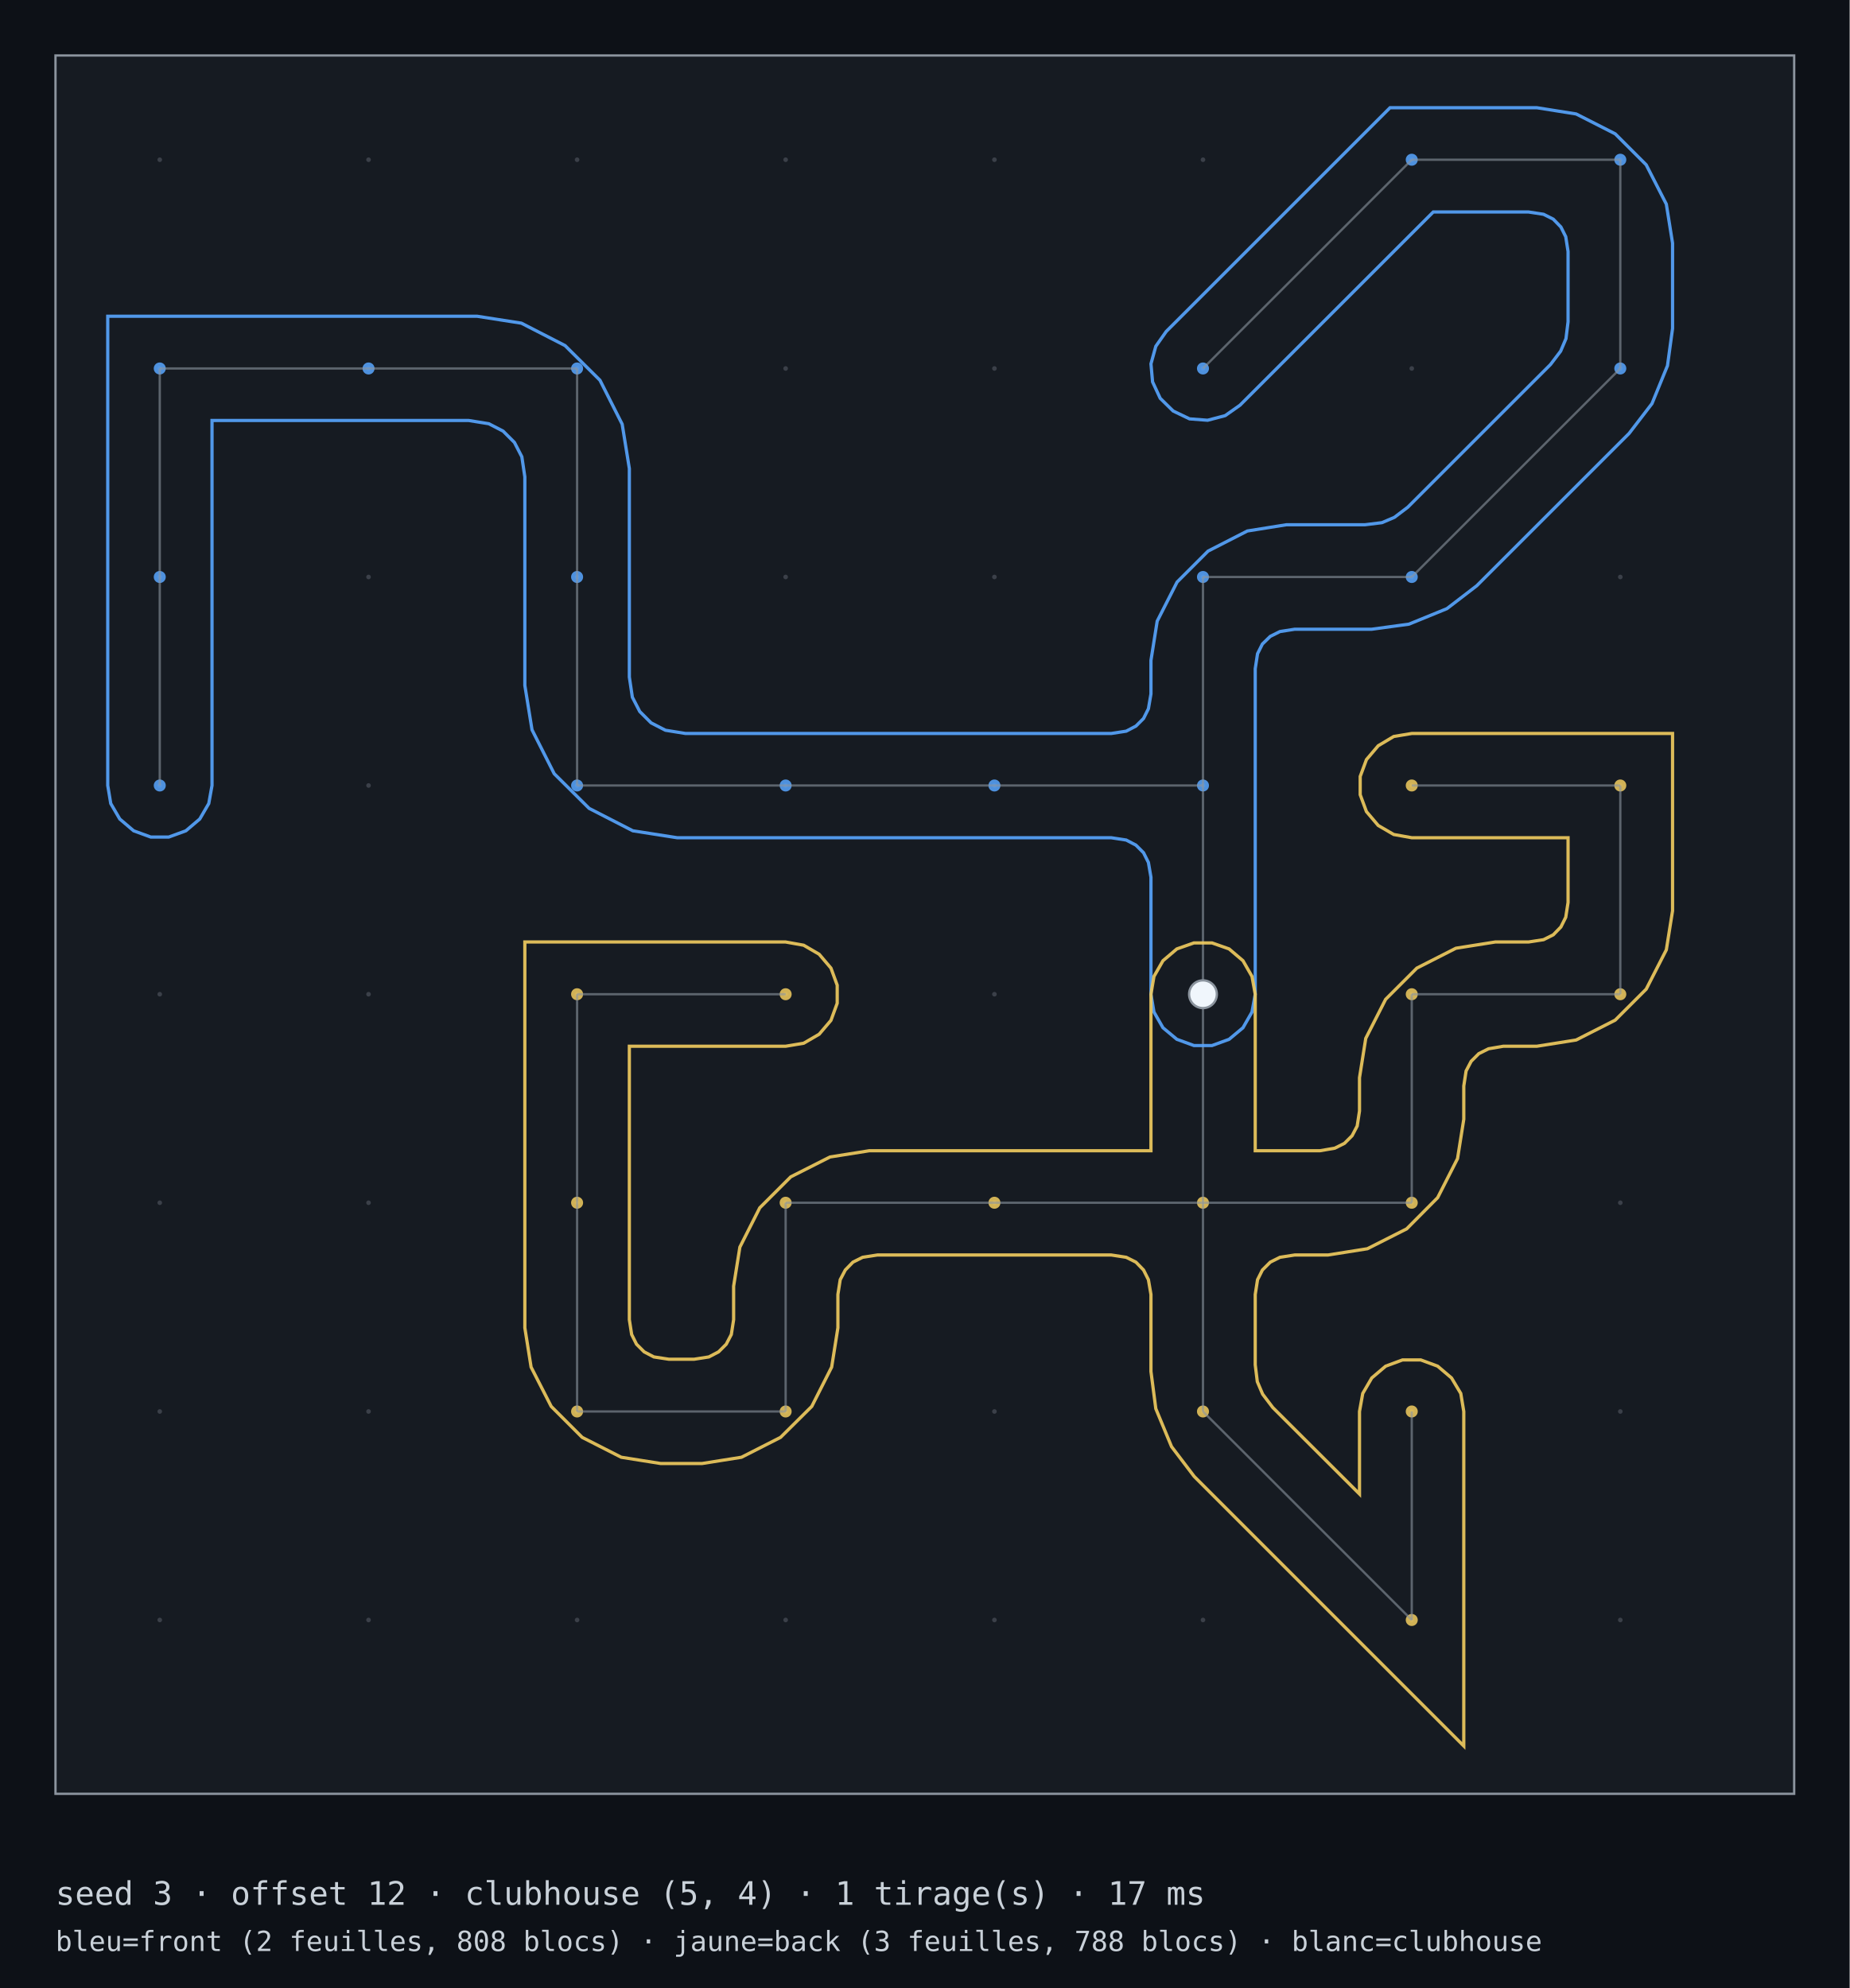
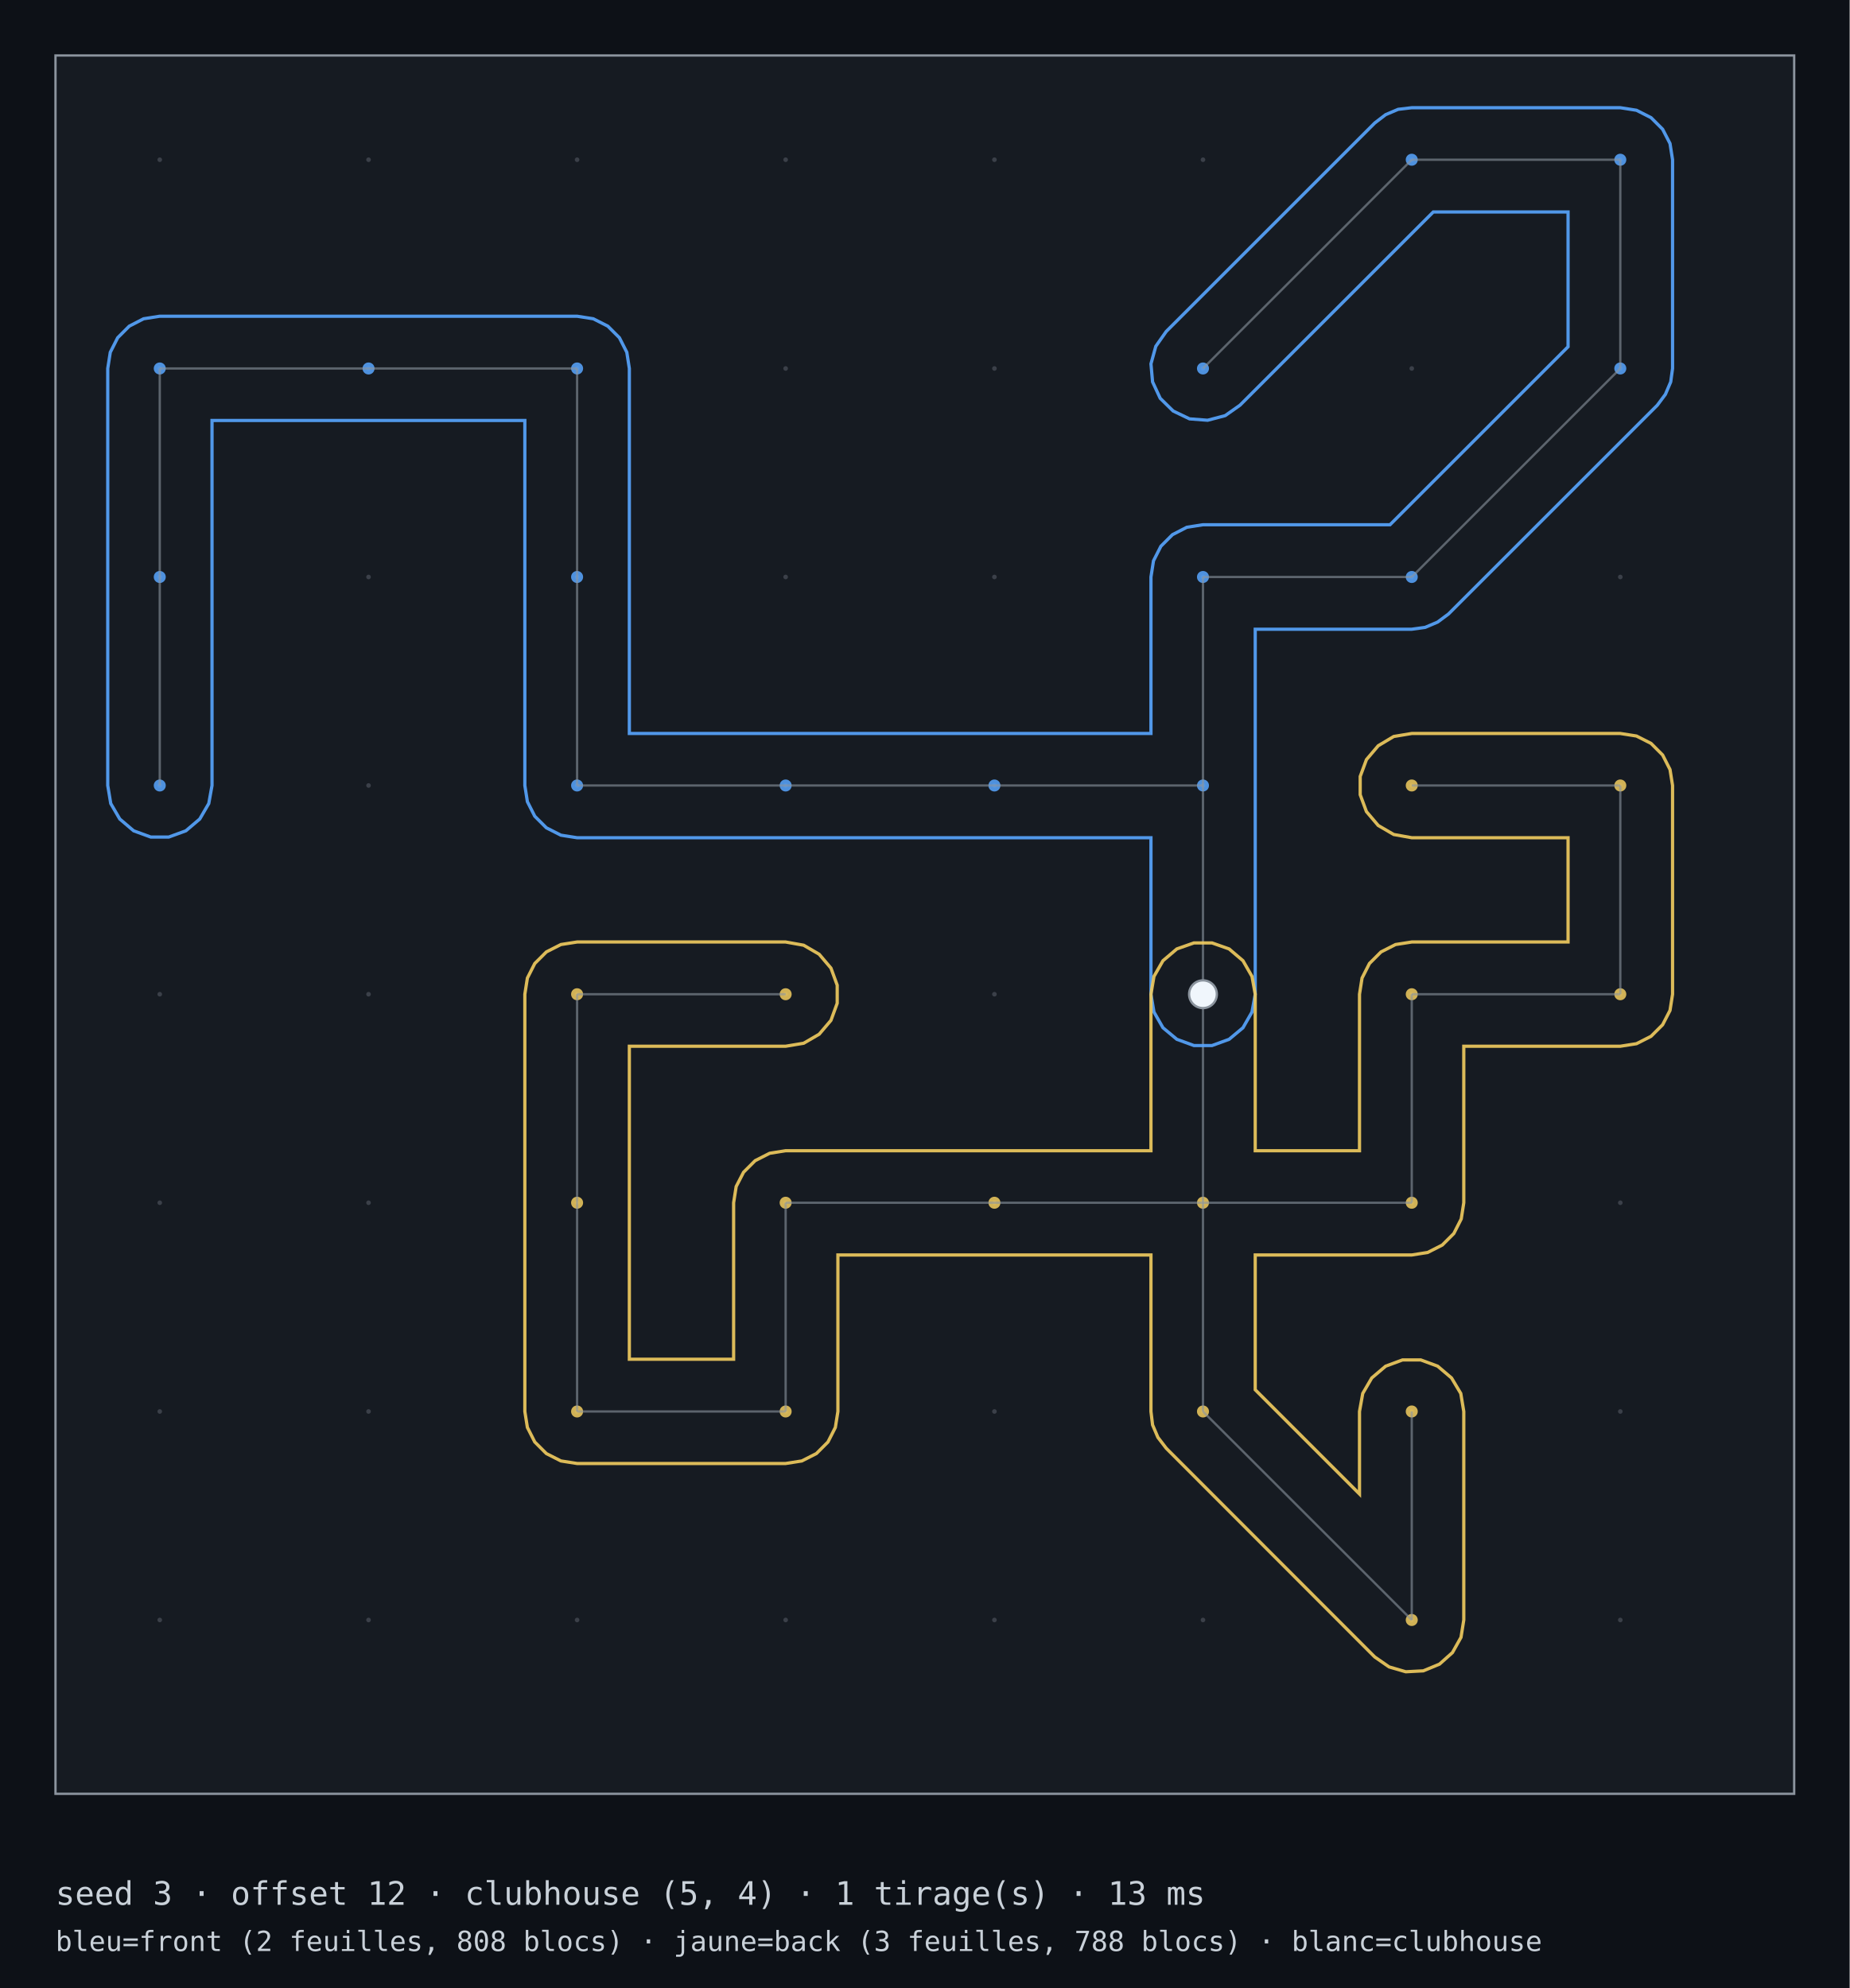
<svg xmlns="http://www.w3.org/2000/svg" width="800" height="860">
  <rect width="100%" height="100%" fill="#0d1117" />
  <rect x="24" y="24" width="752.0" height="752.0" fill="#161b22" stroke="#8b949e" />
  <style>text{font-family:monospace;fill:#c9d1d9}</style>
  <circle cx="69.1" cy="69.1" r="1.0" fill="#3b4049" />
  <circle cx="69.1" cy="159.4" r="1.0" fill="#3b4049" />
  <circle cx="69.1" cy="249.6" r="1.0" fill="#3b4049" />
  <circle cx="69.1" cy="339.8" r="1.0" fill="#3b4049" />
  <circle cx="69.1" cy="430.1" r="1.0" fill="#3b4049" />
  <circle cx="69.1" cy="520.3" r="1.0" fill="#3b4049" />
  <circle cx="69.1" cy="610.6" r="1.0" fill="#3b4049" />
  <circle cx="69.1" cy="700.8" r="1.0" fill="#3b4049" />
  <circle cx="159.4" cy="69.1" r="1.0" fill="#3b4049" />
  <circle cx="159.4" cy="159.4" r="1.0" fill="#3b4049" />
  <circle cx="159.4" cy="249.6" r="1.0" fill="#3b4049" />
  <circle cx="159.4" cy="339.8" r="1.0" fill="#3b4049" />
  <circle cx="159.4" cy="430.1" r="1.0" fill="#3b4049" />
  <circle cx="159.4" cy="520.3" r="1.0" fill="#3b4049" />
  <circle cx="159.4" cy="610.6" r="1.0" fill="#3b4049" />
  <circle cx="159.4" cy="700.8" r="1.0" fill="#3b4049" />
  <circle cx="249.6" cy="69.1" r="1.0" fill="#3b4049" />
  <circle cx="249.6" cy="159.4" r="1.0" fill="#3b4049" />
  <circle cx="249.6" cy="249.6" r="1.0" fill="#3b4049" />
  <circle cx="249.6" cy="339.8" r="1.0" fill="#3b4049" />
  <circle cx="249.6" cy="430.1" r="1.0" fill="#3b4049" />
  <circle cx="249.6" cy="520.3" r="1.0" fill="#3b4049" />
  <circle cx="249.6" cy="610.6" r="1.0" fill="#3b4049" />
  <circle cx="249.6" cy="700.8" r="1.0" fill="#3b4049" />
  <circle cx="339.8" cy="69.1" r="1.0" fill="#3b4049" />
  <circle cx="339.8" cy="159.4" r="1.0" fill="#3b4049" />
  <circle cx="339.8" cy="249.6" r="1.0" fill="#3b4049" />
  <circle cx="339.8" cy="339.8" r="1.0" fill="#3b4049" />
  <circle cx="339.8" cy="430.1" r="1.0" fill="#3b4049" />
  <circle cx="339.8" cy="520.3" r="1.0" fill="#3b4049" />
  <circle cx="339.8" cy="610.6" r="1.0" fill="#3b4049" />
  <circle cx="339.8" cy="700.8" r="1.0" fill="#3b4049" />
  <circle cx="430.1" cy="69.1" r="1.0" fill="#3b4049" />
  <circle cx="430.1" cy="159.4" r="1.0" fill="#3b4049" />
  <circle cx="430.1" cy="249.6" r="1.0" fill="#3b4049" />
  <circle cx="430.1" cy="339.8" r="1.0" fill="#3b4049" />
  <circle cx="430.1" cy="430.1" r="1.0" fill="#3b4049" />
  <circle cx="430.1" cy="520.3" r="1.0" fill="#3b4049" />
  <circle cx="430.1" cy="610.6" r="1.0" fill="#3b4049" />
  <circle cx="430.1" cy="700.8" r="1.0" fill="#3b4049" />
  <circle cx="520.3" cy="69.1" r="1.0" fill="#3b4049" />
  <circle cx="520.3" cy="159.4" r="1.0" fill="#3b4049" />
  <circle cx="520.3" cy="249.6" r="1.0" fill="#3b4049" />
  <circle cx="520.3" cy="339.8" r="1.0" fill="#3b4049" />
  <circle cx="520.3" cy="430.1" r="1.0" fill="#3b4049" />
  <circle cx="520.3" cy="520.3" r="1.0" fill="#3b4049" />
  <circle cx="520.3" cy="610.6" r="1.0" fill="#3b4049" />
  <circle cx="520.3" cy="700.8" r="1.0" fill="#3b4049" />
  <circle cx="610.6" cy="69.1" r="1.0" fill="#3b4049" />
  <circle cx="610.6" cy="159.4" r="1.0" fill="#3b4049" />
  <circle cx="610.6" cy="249.6" r="1.0" fill="#3b4049" />
  <circle cx="610.6" cy="339.8" r="1.0" fill="#3b4049" />
  <circle cx="610.6" cy="430.1" r="1.0" fill="#3b4049" />
  <circle cx="610.6" cy="520.3" r="1.0" fill="#3b4049" />
  <circle cx="610.6" cy="610.6" r="1.0" fill="#3b4049" />
  <circle cx="610.6" cy="700.8" r="1.0" fill="#3b4049" />
  <circle cx="700.8" cy="69.1" r="1.0" fill="#3b4049" />
  <circle cx="700.8" cy="159.4" r="1.0" fill="#3b4049" />
  <circle cx="700.8" cy="249.6" r="1.0" fill="#3b4049" />
  <circle cx="700.8" cy="339.8" r="1.0" fill="#3b4049" />
  <circle cx="700.8" cy="430.1" r="1.0" fill="#3b4049" />
  <circle cx="700.8" cy="520.3" r="1.0" fill="#3b4049" />
  <circle cx="700.8" cy="610.6" r="1.0" fill="#3b4049" />
  <circle cx="700.8" cy="700.8" r="1.0" fill="#3b4049" />
  <circle cx="520.3" cy="339.8" r="2.6" fill="#58a6ff" fill-opacity="0.85" />
  <circle cx="430.1" cy="339.8" r="2.6" fill="#58a6ff" fill-opacity="0.85" />
  <circle cx="520.3" cy="249.6" r="2.6" fill="#58a6ff" fill-opacity="0.85" />
  <circle cx="610.6" cy="249.6" r="2.6" fill="#58a6ff" fill-opacity="0.85" />
  <circle cx="700.8" cy="159.4" r="2.6" fill="#58a6ff" fill-opacity="0.85" />
  <circle cx="700.8" cy="69.1" r="2.6" fill="#58a6ff" fill-opacity="0.85" />
  <circle cx="610.6" cy="69.1" r="2.6" fill="#58a6ff" fill-opacity="0.85" />
  <circle cx="520.3" cy="159.4" r="2.6" fill="#58a6ff" fill-opacity="0.85" />
  <circle cx="339.8" cy="339.8" r="2.6" fill="#58a6ff" fill-opacity="0.85" />
  <circle cx="249.6" cy="339.8" r="2.6" fill="#58a6ff" fill-opacity="0.85" />
  <circle cx="249.6" cy="249.6" r="2.6" fill="#58a6ff" fill-opacity="0.85" />
  <circle cx="249.6" cy="159.4" r="2.6" fill="#58a6ff" fill-opacity="0.85" />
  <circle cx="159.4" cy="159.4" r="2.6" fill="#58a6ff" fill-opacity="0.85" />
  <circle cx="69.1" cy="159.4" r="2.6" fill="#58a6ff" fill-opacity="0.85" />
  <circle cx="69.1" cy="249.6" r="2.6" fill="#58a6ff" fill-opacity="0.85" />
  <circle cx="69.1" cy="339.8" r="2.6" fill="#58a6ff" fill-opacity="0.85" />
  <circle cx="520.3" cy="520.3" r="2.6" fill="#f2cc60" fill-opacity="0.85" />
  <circle cx="610.6" cy="520.3" r="2.6" fill="#f2cc60" fill-opacity="0.85" />
  <circle cx="520.3" cy="610.6" r="2.6" fill="#f2cc60" fill-opacity="0.85" />
  <circle cx="430.1" cy="520.3" r="2.6" fill="#f2cc60" fill-opacity="0.85" />
  <circle cx="339.8" cy="520.3" r="2.6" fill="#f2cc60" fill-opacity="0.85" />
  <circle cx="339.8" cy="610.6" r="2.6" fill="#f2cc60" fill-opacity="0.85" />
  <circle cx="249.6" cy="610.6" r="2.6" fill="#f2cc60" fill-opacity="0.85" />
  <circle cx="249.6" cy="520.3" r="2.6" fill="#f2cc60" fill-opacity="0.85" />
  <circle cx="249.6" cy="430.1" r="2.6" fill="#f2cc60" fill-opacity="0.85" />
  <circle cx="339.8" cy="430.1" r="2.6" fill="#f2cc60" fill-opacity="0.85" />
  <circle cx="610.6" cy="700.8" r="2.6" fill="#f2cc60" fill-opacity="0.85" />
  <circle cx="610.6" cy="610.6" r="2.6" fill="#f2cc60" fill-opacity="0.85" />
  <circle cx="610.6" cy="430.1" r="2.6" fill="#f2cc60" fill-opacity="0.85" />
  <circle cx="700.8" cy="430.1" r="2.6" fill="#f2cc60" fill-opacity="0.85" />
  <circle cx="700.8" cy="339.8" r="2.6" fill="#f2cc60" fill-opacity="0.85" />
  <circle cx="610.6" cy="339.8" r="2.6" fill="#f2cc60" fill-opacity="0.85" />
  <line x1="520.3" y1="430.1" x2="520.3" y2="339.8" stroke="#8b949e" stroke-width="1.0" stroke-opacity="0.6" />
  <line x1="520.3" y1="430.1" x2="520.3" y2="520.3" stroke="#8b949e" stroke-width="1.0" stroke-opacity="0.6" />
  <line x1="520.3" y1="339.8" x2="430.1" y2="339.8" stroke="#8b949e" stroke-width="1.0" stroke-opacity="0.6" />
  <line x1="520.3" y1="520.3" x2="610.6" y2="520.3" stroke="#8b949e" stroke-width="1.0" stroke-opacity="0.6" />
  <line x1="430.1" y1="339.8" x2="339.8" y2="339.8" stroke="#8b949e" stroke-width="1.0" stroke-opacity="0.6" />
  <line x1="610.6" y1="520.3" x2="610.6" y2="430.1" stroke="#8b949e" stroke-width="1.0" stroke-opacity="0.6" />
  <line x1="339.8" y1="339.8" x2="249.6" y2="339.8" stroke="#8b949e" stroke-width="1.0" stroke-opacity="0.6" />
  <line x1="610.6" y1="430.1" x2="700.8" y2="430.1" stroke="#8b949e" stroke-width="1.0" stroke-opacity="0.6" />
  <line x1="249.6" y1="339.8" x2="249.6" y2="249.6" stroke="#8b949e" stroke-width="1.0" stroke-opacity="0.6" />
  <line x1="700.8" y1="430.1" x2="700.8" y2="339.8" stroke="#8b949e" stroke-width="1.0" stroke-opacity="0.6" />
  <line x1="249.6" y1="249.6" x2="249.6" y2="159.4" stroke="#8b949e" stroke-width="1.0" stroke-opacity="0.6" />
  <line x1="700.8" y1="339.8" x2="610.6" y2="339.8" stroke="#8b949e" stroke-width="1.0" stroke-opacity="0.6" />
  <line x1="249.6" y1="159.4" x2="159.4" y2="159.4" stroke="#8b949e" stroke-width="1.0" stroke-opacity="0.6" />
  <line x1="159.4" y1="159.4" x2="69.1" y2="159.4" stroke="#8b949e" stroke-width="1.0" stroke-opacity="0.6" />
  <line x1="520.3" y1="520.3" x2="520.3" y2="610.6" stroke="#8b949e" stroke-width="1.0" stroke-opacity="0.6" />
  <line x1="69.1" y1="159.4" x2="69.1" y2="249.6" stroke="#8b949e" stroke-width="1.0" stroke-opacity="0.6" />
  <line x1="520.3" y1="610.6" x2="610.6" y2="700.8" stroke="#8b949e" stroke-width="1.0" stroke-opacity="0.6" />
  <line x1="69.1" y1="249.6" x2="69.1" y2="339.8" stroke="#8b949e" stroke-width="1.0" stroke-opacity="0.6" />
  <line x1="610.6" y1="700.8" x2="610.6" y2="610.6" stroke="#8b949e" stroke-width="1.0" stroke-opacity="0.6" />
  <line x1="520.3" y1="339.8" x2="520.3" y2="249.6" stroke="#8b949e" stroke-width="1.0" stroke-opacity="0.6" />
  <line x1="520.3" y1="520.3" x2="430.1" y2="520.3" stroke="#8b949e" stroke-width="1.0" stroke-opacity="0.6" />
  <line x1="520.3" y1="249.6" x2="610.6" y2="249.6" stroke="#8b949e" stroke-width="1.0" stroke-opacity="0.6" />
  <line x1="430.1" y1="520.3" x2="339.8" y2="520.3" stroke="#8b949e" stroke-width="1.0" stroke-opacity="0.6" />
  <line x1="610.6" y1="249.6" x2="700.8" y2="159.4" stroke="#8b949e" stroke-width="1.0" stroke-opacity="0.6" />
  <line x1="339.8" y1="520.3" x2="339.8" y2="610.6" stroke="#8b949e" stroke-width="1.0" stroke-opacity="0.6" />
  <line x1="700.8" y1="159.4" x2="700.8" y2="69.1" stroke="#8b949e" stroke-width="1.0" stroke-opacity="0.6" />
  <line x1="339.8" y1="610.6" x2="249.6" y2="610.6" stroke="#8b949e" stroke-width="1.0" stroke-opacity="0.6" />
  <line x1="700.8" y1="69.1" x2="610.6" y2="69.1" stroke="#8b949e" stroke-width="1.0" stroke-opacity="0.6" />
  <line x1="249.6" y1="610.6" x2="249.6" y2="520.3" stroke="#8b949e" stroke-width="1.0" stroke-opacity="0.6" />
  <line x1="610.6" y1="69.1" x2="520.3" y2="159.4" stroke="#8b949e" stroke-width="1.0" stroke-opacity="0.6" />
  <line x1="249.6" y1="520.3" x2="249.6" y2="430.1" stroke="#8b949e" stroke-width="1.0" stroke-opacity="0.6" />
  <line x1="249.6" y1="430.1" x2="339.8" y2="430.1" stroke="#8b949e" stroke-width="1.0" stroke-opacity="0.6" />
-   <polygon points="497.8,430.1 499.1,437.8 503.0,444.6 509.0,449.6 516.4,452.3 524.2,452.3 531.6,449.6 537.6,444.6 541.5,437.8 542.9,430.1 542.9,289.3 543.9,282.8 546.0,278.6 549.4,275.3 553.6,273.2 560.0,272.2 593.3,272.2 609.4,270.0 625.8,263.3 638.7,253.4 704.6,187.5 714.5,174.6 721.2,158.2 723.4,142.1 723.4,105.2 720.7,88.3 712.0,71.3 698.6,57.9 681.7,49.3 664.7,46.6 601.2,46.6 504.4,143.4 499.9,149.8 497.8,157.4 498.5,165.2 501.8,172.3 507.4,177.8 514.5,181.2 522.3,181.8 529.9,179.8 536.3,175.3 619.9,91.7 661.1,91.7 667.6,92.7 671.8,94.8 675.1,98.2 677.2,102.4 678.2,108.8 678.2,139.2 677.3,146.5 675.0,151.9 670.6,157.7 608.9,219.4 603.1,223.8 597.7,226.1 590.4,227.0 556.4,227.0 539.5,229.7 522.5,238.4 509.1,251.8 500.5,268.7 497.8,285.7 497.8,300.2 496.7,306.6 494.6,310.8 491.3,314.1 487.1,316.3 480.6,317.3 296.5,317.3 287.8,315.9 281.6,312.7 276.7,307.8 273.5,301.6 272.2,292.9 272.2,202.7 269.1,183.5 259.5,164.5 244.4,149.5 225.5,139.8 206.3,136.8 46.6,136.8 46.6,339.8 47.9,347.6 51.8,354.3 57.8,359.4 65.2,362.1 73.0,362.1 80.4,359.4 86.4,354.3 90.3,347.6 91.7,339.8 91.7,181.9 202.7,181.9 211.4,183.3 217.6,186.5 222.5,191.4 225.7,197.6 227.0,206.3 227.0,296.5 230.1,315.7 239.7,334.7 254.8,349.7 273.7,359.4 292.9,362.4 480.6,362.4 487.1,363.4 491.3,365.6 494.6,368.9 496.7,373.1 497.8,379.5" fill="none" stroke="#58a6ff" stroke-width="1.4" stroke-opacity="0.9" />
-   <polygon points="542.9,430.1 541.5,422.4 537.6,415.6 531.6,410.5 524.2,407.9 516.4,407.9 509.0,410.5 503.0,415.6 499.1,422.4 497.8,430.1 497.8,497.8 376.0,497.8 359.0,500.5 342.0,509.1 328.6,522.5 320.0,539.5 317.3,556.4 317.3,570.9 316.3,577.3 314.1,581.5 310.8,584.8 306.6,587.0 300.2,588.0 289.3,588.0 282.8,587.0 278.6,584.8 275.3,581.5 273.2,577.3 272.2,570.9 272.2,452.6 339.8,452.6 347.6,451.3 354.3,447.4 359.4,441.4 362.1,434.0 362.1,426.2 359.4,418.8 354.3,412.8 347.6,408.9 339.8,407.5 227.0,407.5 227.0,574.4 229.7,591.4 238.4,608.4 251.8,621.8 268.7,630.4 285.7,633.1 303.7,633.1 320.7,630.4 337.6,621.8 351.1,608.4 359.7,591.4 362.4,574.4 362.4,560.0 363.4,553.6 365.6,549.4 368.9,546.0 373.1,543.9 379.5,542.9 480.6,542.9 487.1,543.9 491.3,546.0 494.6,549.4 496.7,553.6 497.8,560.0 497.8,593.3 499.9,609.4 506.7,625.8 516.5,638.7 633.1,755.3 633.1,610.6 631.8,602.8 627.8,596.1 621.8,591.0 614.5,588.3 606.6,588.3 599.3,591.0 593.3,596.1 589.4,602.8 588.0,610.6 588.0,646.3 550.5,608.9 546.1,603.1 543.8,597.7 542.9,590.4 542.9,560.0 543.9,553.6 546.0,549.4 549.4,546.0 553.6,543.9 560.0,542.9 574.4,542.9 591.4,540.2 608.4,531.6 621.8,518.1 630.4,501.2 633.1,484.2 633.1,469.8 634.1,463.3 636.3,459.1 639.6,455.8 643.8,453.7 650.2,452.6 664.7,452.6 681.7,449.9 698.6,441.3 712.0,427.9 720.7,410.9 723.4,394.0 723.4,317.3 610.6,317.3 602.8,318.6 596.1,322.6 591.0,328.6 588.3,335.9 588.3,343.8 591.0,351.1 596.1,357.1 602.8,361.0 610.6,362.4 678.2,362.4 678.2,390.4 677.2,396.8 675.1,401.0 671.8,404.4 667.6,406.5 661.1,407.5 646.7,407.5 629.7,410.2 612.8,418.8 599.3,432.3 590.7,449.2 588.0,466.2 588.0,480.6 587.0,487.1 584.8,491.3 581.5,494.6 577.3,496.7 570.9,497.8 542.9,497.8" fill="none" stroke="#f2cc60" stroke-width="1.4" stroke-opacity="0.9" />
+   <polygon points="497.8,430.1 499.1,437.8 503.0,444.6 509.0,449.6 516.4,452.3 524.2,452.3 531.6,449.6 537.6,444.6 541.5,437.8 542.9,430.1 542.9,272.2 610.6,272.2 616.4,271.4 621.8,269.1 626.5,265.6 716.8,175.3 720.3,170.6 722.6,165.2 723.4,159.4 723.4,69.1 722.3,62.1 719.1,55.9 714.1,50.9 707.8,47.7 700.8,46.6 610.6,46.6 604.7,47.3 599.3,49.6 594.6,53.2 504.4,143.4 499.9,149.8 497.8,157.4 498.5,165.2 501.8,172.3 507.4,177.8 514.5,181.2 522.3,181.8 529.9,179.8 536.3,175.3 619.9,91.7 678.2,91.7 678.2,150.0 601.2,227.0 520.3,227.0 513.3,228.1 507.1,231.3 502.1,236.3 498.9,242.6 497.8,249.6 497.8,317.3 272.2,317.3 272.2,159.4 271.1,152.4 267.9,146.1 262.9,141.1 256.6,137.9 249.6,136.8 69.1,136.8 62.1,137.9 55.9,141.1 50.9,146.1 47.7,152.4 46.6,159.4 46.6,339.8 47.9,347.6 51.8,354.3 57.8,359.4 65.2,362.1 73.0,362.1 80.4,359.4 86.4,354.3 90.3,347.6 91.7,339.8 91.7,181.9 227.0,181.9 227.0,339.8 228.1,346.8 231.3,353.1 236.3,358.1 242.6,361.3 249.6,362.4 497.8,362.4" fill="none" stroke="#58a6ff" stroke-width="1.4" stroke-opacity="0.9" />
+   <polygon points="542.9,430.1 541.5,422.4 537.6,415.6 531.6,410.5 524.2,407.9 516.4,407.9 509.0,410.5 503.0,415.6 499.1,422.4 497.8,430.1 497.8,497.8 339.8,497.8 332.9,498.9 326.6,502.1 321.6,507.1 318.4,513.3 317.3,520.3 317.3,588.0 272.2,588.0 272.2,452.6 339.8,452.6 347.6,451.3 354.3,447.4 359.4,441.4 362.1,434.0 362.1,426.2 359.4,418.8 354.3,412.8 347.6,408.9 339.8,407.5 249.6,407.5 242.6,408.6 236.3,411.8 231.3,416.8 228.1,423.1 227.0,430.1 227.0,610.6 228.1,617.5 231.3,623.8 236.3,628.8 242.6,632.0 249.6,633.1 339.8,633.1 346.8,632.0 353.1,628.8 358.1,623.8 361.3,617.5 362.4,610.6 362.4,542.9 497.8,542.9 497.8,610.6 498.5,616.4 500.8,621.8 504.4,626.5 594.6,716.8 600.8,721.1 608.0,723.2 615.6,722.8 622.6,719.9 628.2,714.9 631.9,708.3 633.1,700.8 633.1,610.6 631.8,602.8 627.8,596.1 621.8,591.0 614.5,588.3 606.6,588.3 599.3,591.0 593.3,596.1 589.4,602.8 588.0,610.6 588.0,646.3 542.9,601.2 542.9,542.9 610.6,542.9 617.5,541.8 623.8,538.6 628.8,533.6 632.0,527.3 633.1,520.3 633.1,452.6 700.8,452.6 707.8,451.5 714.1,448.3 719.1,443.3 722.3,437.1 723.4,430.1 723.4,339.8 722.3,332.9 719.1,326.6 714.1,321.6 707.8,318.4 700.8,317.3 610.6,317.3 602.8,318.6 596.1,322.6 591.0,328.6 588.3,335.9 588.3,343.8 591.0,351.1 596.1,357.1 602.8,361.0 610.6,362.4 678.2,362.4 678.2,407.5 610.6,407.5 603.6,408.6 597.3,411.8 592.3,416.8 589.1,423.1 588.0,430.1 588.0,497.8 542.9,497.8" fill="none" stroke="#f2cc60" stroke-width="1.4" stroke-opacity="0.9" />
  <circle cx="520.3" cy="430.1" r="6" fill="#f0f6fc" stroke="#8b949e" />
-   <text x="24" y="824" font-size="14">seed 3 · offset 12 · clubhouse (5, 4) · 1 tirage(s) · 17 ms</text>
+   <text x="24" y="824" font-size="14">seed 3 · offset 12 · clubhouse (5, 4) · 1 tirage(s) · 13 ms</text>
  <text x="24" y="844" font-size="12">bleu=front (2 feuilles, 808 blocs) · jaune=back (3 feuilles, 788 blocs) · blanc=clubhouse</text>
</svg>
